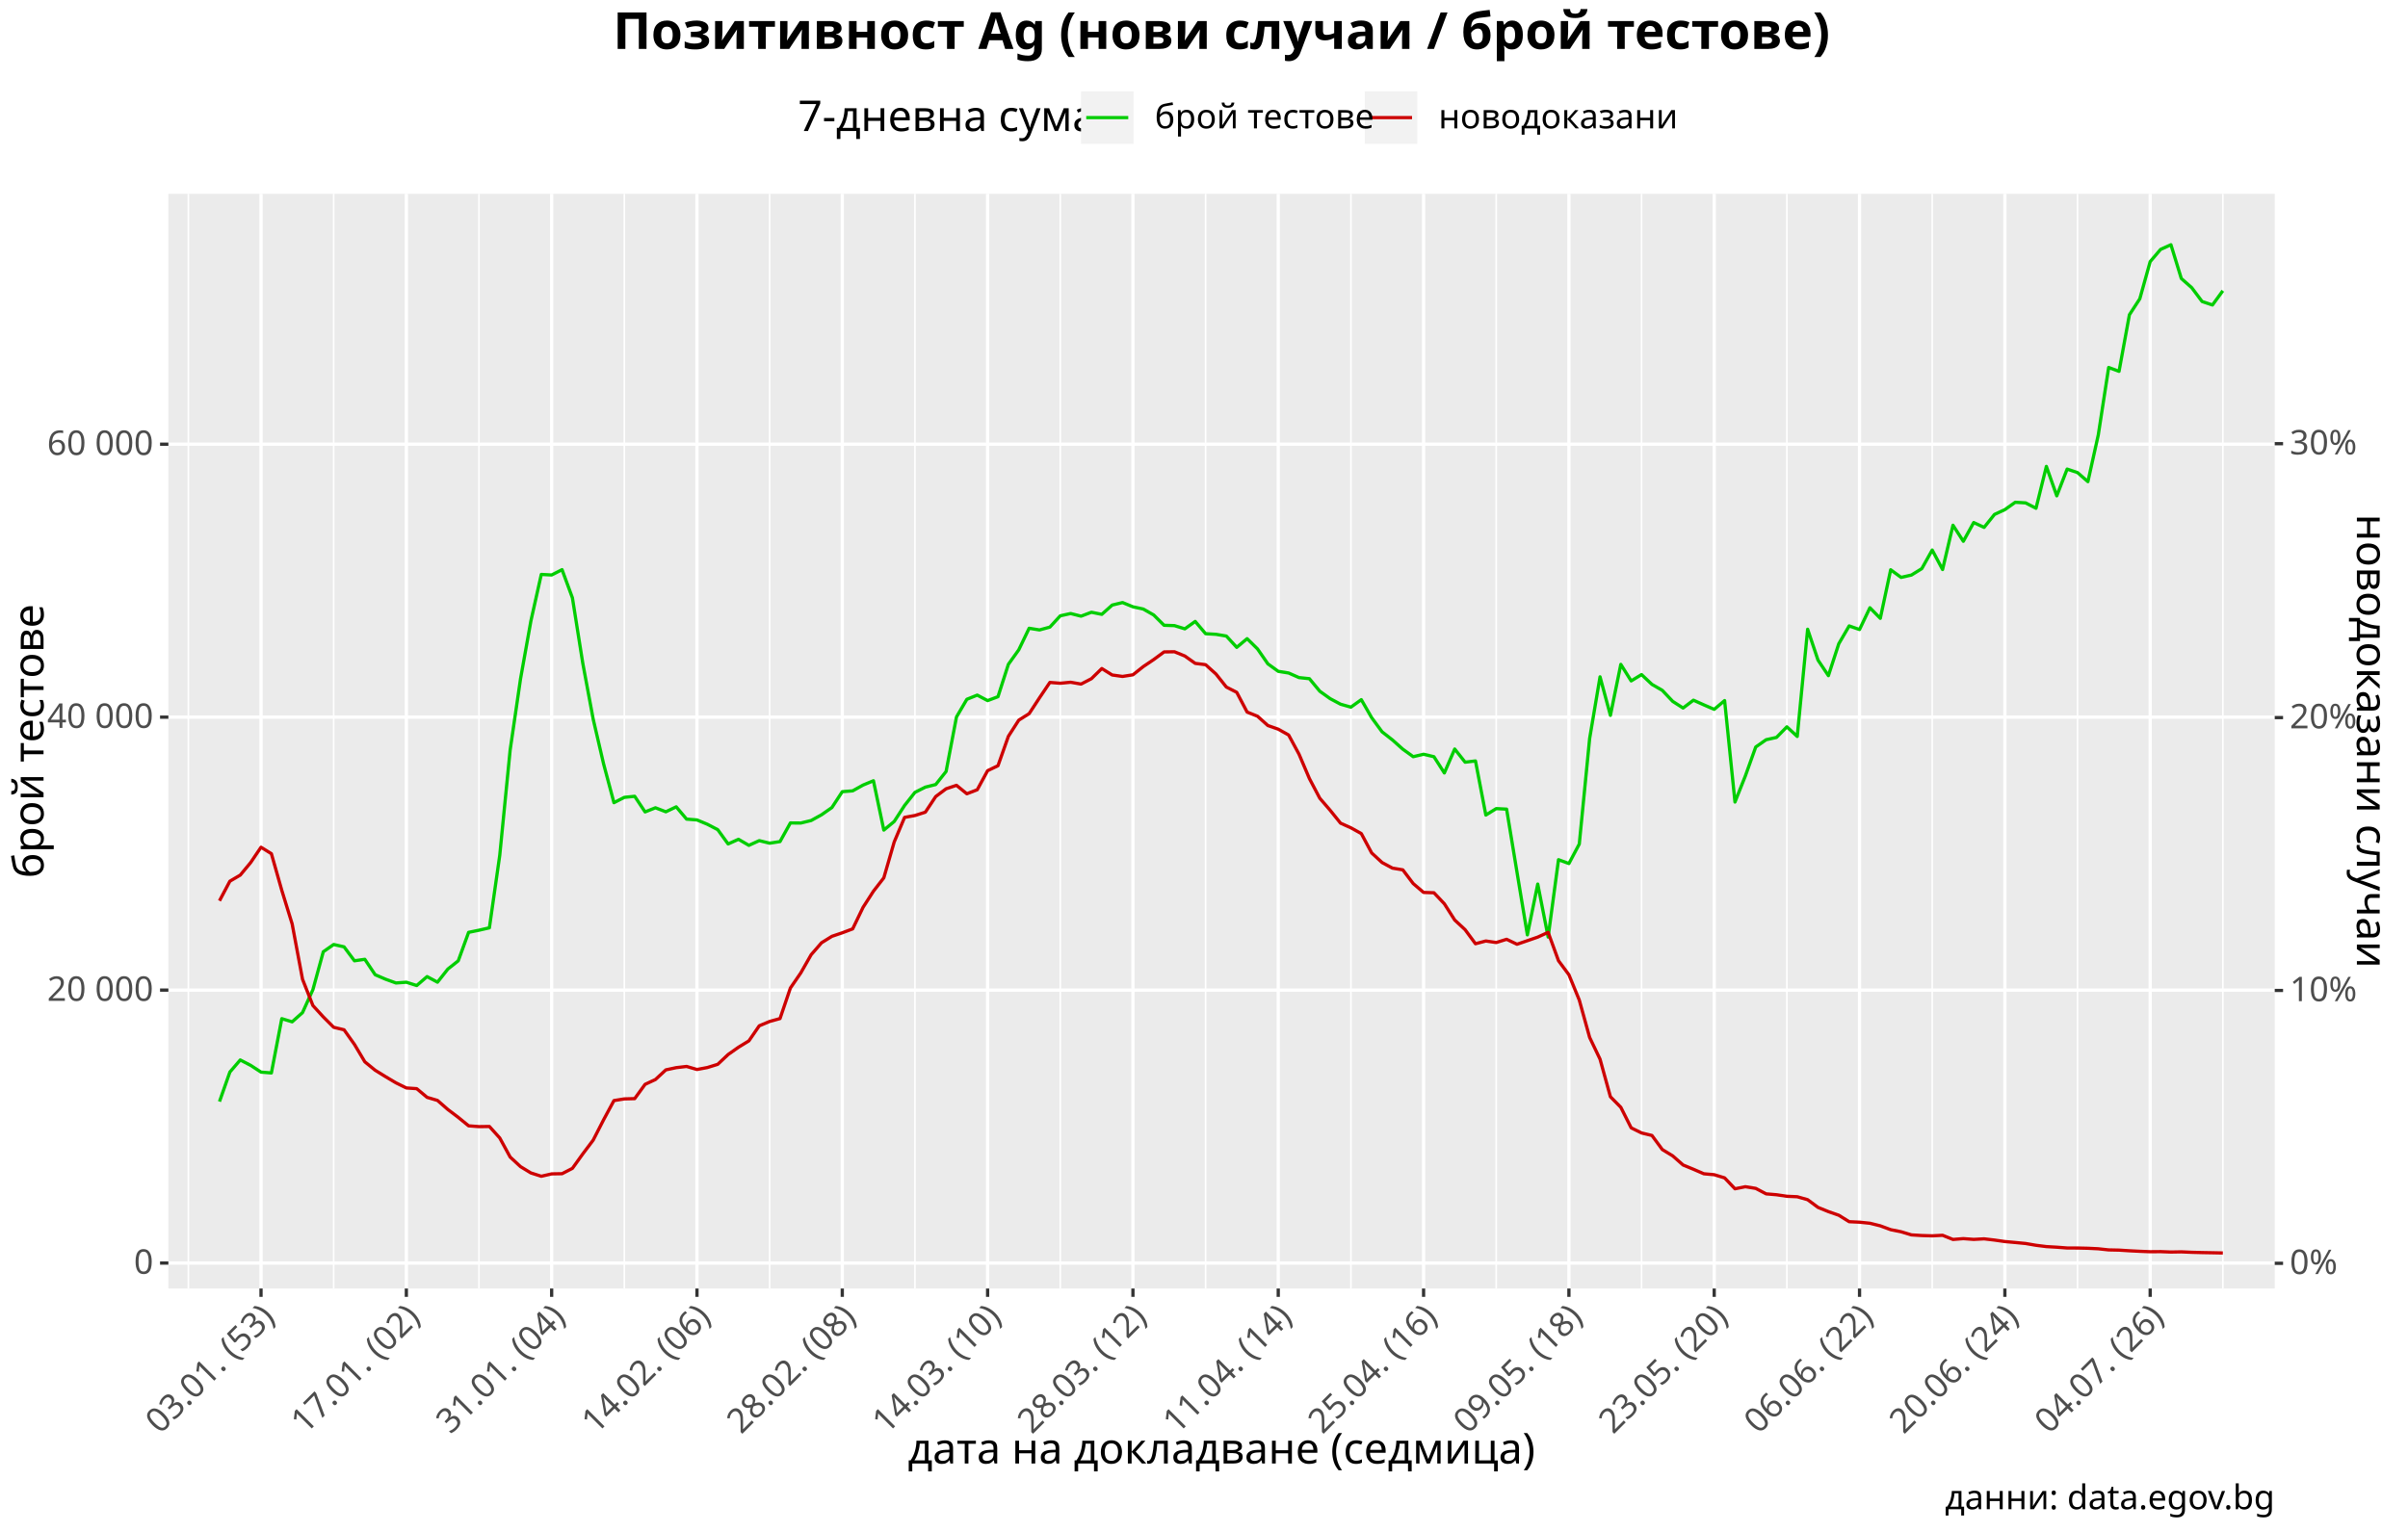
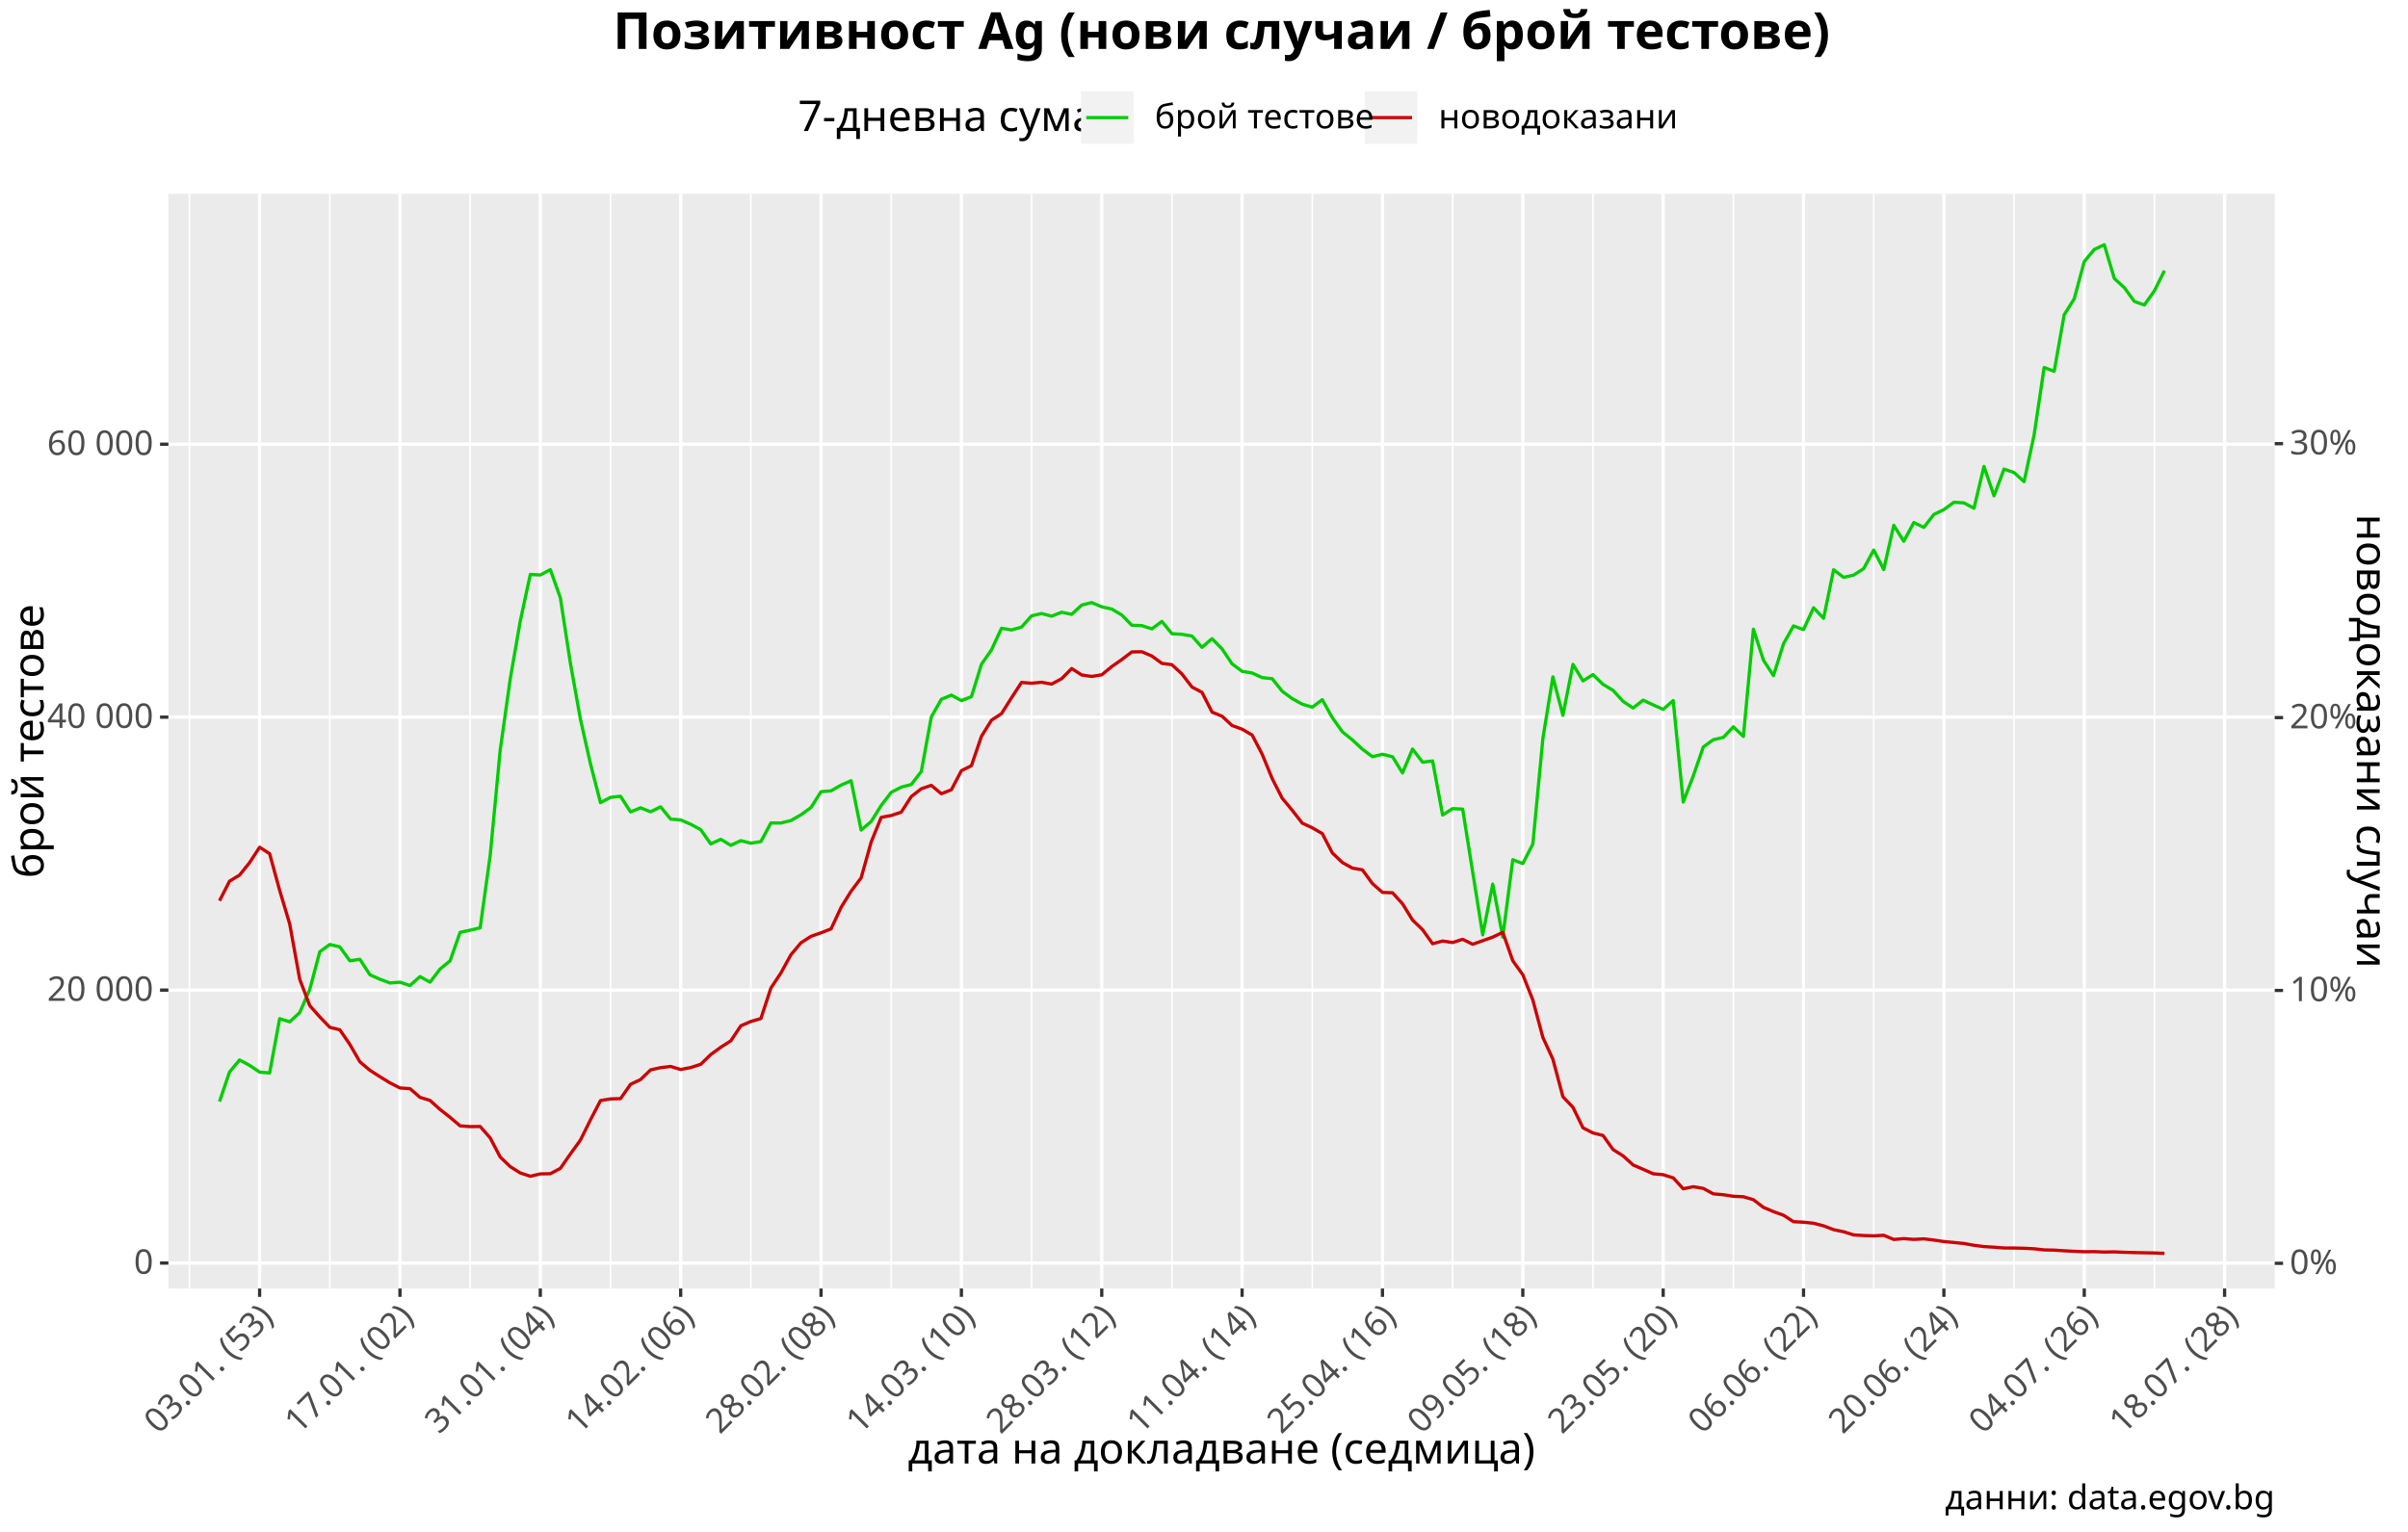
<svg xmlns="http://www.w3.org/2000/svg" class="svglite" viewBox="0 0 792.00 504.00">
  <defs>
    <style type="text/css">
    .svglite line, .svglite polyline, .svglite polygon, .svglite path, .svglite rect, .svglite circle {
      fill: none;
      stroke: #000000;
      stroke-linecap: round;
      stroke-linejoin: round;
      stroke-miterlimit: 10.00;
    }
  </style>
  </defs>
  <rect width="100%" height="100%" style="stroke: none; fill: #FFFFFF;" />
  <defs>
    <clipPath id="cpMC4wMHw3OTIuMDB8MC4wMHw1MDQuMDA=">
      <rect x="0.00" y="0.00" width="792.00" height="504.00" />
    </clipPath>
  </defs>
  <g clip-path="url(#cpMC4wMHw3OTIuMDB8MC4wMHw1MDQuMDA=)">
    <rect x="-0" y="-0" width="792.00" height="504.00" style="stroke-width: 1.07; stroke: #FFFFFF; fill: #FFFFFF;" />
  </g>
  <defs>
    <clipPath id="cpNTUuMzh8NzQ4LjE3fDYzLjc3fDQyMy45Mg==">
      <rect x="55.38" y="63.77" width="692.79" height="360.15" />
    </clipPath>
  </defs>
  <g clip-path="url(#cpNTUuMzh8NzQ4LjE3fDYzLjc3fDQyMy45Mg==)">
    <rect x="55.38" y="63.77" width="692.79" height="360.15" style="stroke-width: 1.07; stroke: none; fill: #EBEBEB;" />
-     <polyline points="61.95,423.92 61.95,63.77 " style="stroke-width: 0.53; stroke: #FFFFFF; stroke-linecap: butt;" />
-     <polyline points="109.75,423.92 109.75,63.77 " style="stroke-width: 0.53; stroke: #FFFFFF; stroke-linecap: butt;" />
-     <polyline points="157.54,423.92 157.54,63.77 " style="stroke-width: 0.53; stroke: #FFFFFF; stroke-linecap: butt;" />
-     <polyline points="205.34,423.92 205.34,63.77 " style="stroke-width: 0.53; stroke: #FFFFFF; stroke-linecap: butt;" />
-     <polyline points="253.14,423.92 253.14,63.77 " style="stroke-width: 0.53; stroke: #FFFFFF; stroke-linecap: butt;" />
-     <polyline points="300.93,423.92 300.93,63.77 " style="stroke-width: 0.53; stroke: #FFFFFF; stroke-linecap: butt;" />
-     <polyline points="348.73,423.92 348.73,63.77 " style="stroke-width: 0.53; stroke: #FFFFFF; stroke-linecap: butt;" />
-     <polyline points="396.53,423.92 396.53,63.77 " style="stroke-width: 0.53; stroke: #FFFFFF; stroke-linecap: butt;" />
-     <polyline points="444.32,423.92 444.32,63.77 " style="stroke-width: 0.53; stroke: #FFFFFF; stroke-linecap: butt;" />
-     <polyline points="492.12,423.92 492.12,63.77 " style="stroke-width: 0.53; stroke: #FFFFFF; stroke-linecap: butt;" />
-     <polyline points="539.91,423.92 539.91,63.77 " style="stroke-width: 0.53; stroke: #FFFFFF; stroke-linecap: butt;" />
-     <polyline points="587.71,423.92 587.71,63.77 " style="stroke-width: 0.53; stroke: #FFFFFF; stroke-linecap: butt;" />
-     <polyline points="635.51,423.92 635.51,63.77 " style="stroke-width: 0.53; stroke: #FFFFFF; stroke-linecap: butt;" />
-     <polyline points="683.30,423.92 683.30,63.77 " style="stroke-width: 0.53; stroke: #FFFFFF; stroke-linecap: butt;" />
-     <polyline points="731.10,423.92 731.10,63.77 " style="stroke-width: 0.53; stroke: #FFFFFF; stroke-linecap: butt;" />
+     <polyline points="62.30,423.92 62.30,63.77 " style="stroke-width: 0.53; stroke: #FFFFFF; stroke-linecap: butt;" />
+     <polyline points="108.47,423.92 108.47,63.77 " style="stroke-width: 0.53; stroke: #FFFFFF; stroke-linecap: butt;" />
+     <polyline points="154.63,423.92 154.63,63.77 " style="stroke-width: 0.53; stroke: #FFFFFF; stroke-linecap: butt;" />
+     <polyline points="200.80,423.92 200.80,63.77 " style="stroke-width: 0.53; stroke: #FFFFFF; stroke-linecap: butt;" />
+     <polyline points="246.96,423.92 246.96,63.77 " style="stroke-width: 0.53; stroke: #FFFFFF; stroke-linecap: butt;" />
+     <polyline points="293.12,423.92 293.12,63.77 " style="stroke-width: 0.53; stroke: #FFFFFF; stroke-linecap: butt;" />
+     <polyline points="339.29,423.92 339.29,63.77 " style="stroke-width: 0.53; stroke: #FFFFFF; stroke-linecap: butt;" />
+     <polyline points="385.45,423.92 385.45,63.77 " style="stroke-width: 0.53; stroke: #FFFFFF; stroke-linecap: butt;" />
+     <polyline points="431.62,423.92 431.62,63.77 " style="stroke-width: 0.53; stroke: #FFFFFF; stroke-linecap: butt;" />
+     <polyline points="477.78,423.92 477.78,63.77 " style="stroke-width: 0.53; stroke: #FFFFFF; stroke-linecap: butt;" />
+     <polyline points="523.94,423.92 523.94,63.77 " style="stroke-width: 0.53; stroke: #FFFFFF; stroke-linecap: butt;" />
+     <polyline points="570.11,423.92 570.11,63.77 " style="stroke-width: 0.53; stroke: #FFFFFF; stroke-linecap: butt;" />
+     <polyline points="616.27,423.92 616.27,63.77 " style="stroke-width: 0.53; stroke: #FFFFFF; stroke-linecap: butt;" />
+     <polyline points="662.44,423.92 662.44,63.77 " style="stroke-width: 0.53; stroke: #FFFFFF; stroke-linecap: butt;" />
+     <polyline points="708.60,423.92 708.60,63.77 " style="stroke-width: 0.53; stroke: #FFFFFF; stroke-linecap: butt;" />
    <polyline points="55.38,415.54 748.17,415.54 " style="stroke-width: 1.07; stroke: #FFFFFF; stroke-linecap: butt;" />
    <polyline points="55.38,325.74 748.17,325.74 " style="stroke-width: 1.07; stroke: #FFFFFF; stroke-linecap: butt;" />
    <polyline points="55.38,235.94 748.17,235.94 " style="stroke-width: 1.07; stroke: #FFFFFF; stroke-linecap: butt;" />
    <polyline points="55.38,146.14 748.17,146.14 " style="stroke-width: 1.07; stroke: #FFFFFF; stroke-linecap: butt;" />
-     <polyline points="85.85,423.92 85.85,63.77 " style="stroke-width: 1.07; stroke: #FFFFFF; stroke-linecap: butt;" />
-     <polyline points="133.65,423.92 133.65,63.77 " style="stroke-width: 1.07; stroke: #FFFFFF; stroke-linecap: butt;" />
-     <polyline points="181.44,423.92 181.44,63.77 " style="stroke-width: 1.07; stroke: #FFFFFF; stroke-linecap: butt;" />
-     <polyline points="229.24,423.92 229.24,63.77 " style="stroke-width: 1.07; stroke: #FFFFFF; stroke-linecap: butt;" />
-     <polyline points="277.03,423.92 277.03,63.77 " style="stroke-width: 1.07; stroke: #FFFFFF; stroke-linecap: butt;" />
-     <polyline points="324.83,423.92 324.83,63.77 " style="stroke-width: 1.07; stroke: #FFFFFF; stroke-linecap: butt;" />
-     <polyline points="372.63,423.92 372.63,63.77 " style="stroke-width: 1.07; stroke: #FFFFFF; stroke-linecap: butt;" />
-     <polyline points="420.42,423.92 420.42,63.77 " style="stroke-width: 1.07; stroke: #FFFFFF; stroke-linecap: butt;" />
-     <polyline points="468.22,423.92 468.22,63.77 " style="stroke-width: 1.07; stroke: #FFFFFF; stroke-linecap: butt;" />
-     <polyline points="516.02,423.92 516.02,63.77 " style="stroke-width: 1.07; stroke: #FFFFFF; stroke-linecap: butt;" />
-     <polyline points="563.81,423.92 563.81,63.77 " style="stroke-width: 1.07; stroke: #FFFFFF; stroke-linecap: butt;" />
-     <polyline points="611.61,423.92 611.61,63.77 " style="stroke-width: 1.07; stroke: #FFFFFF; stroke-linecap: butt;" />
-     <polyline points="659.41,423.92 659.41,63.77 " style="stroke-width: 1.07; stroke: #FFFFFF; stroke-linecap: butt;" />
-     <polyline points="707.20,423.92 707.20,63.77 " style="stroke-width: 1.07; stroke: #FFFFFF; stroke-linecap: butt;" />
-     <polyline points="72.19,362.42 75.61,352.70 79.02,348.73 82.43,350.50 85.85,352.73 89.26,353.00 92.68,335.14 96.09,336.18 99.50,333.14 102.92,325.58 106.33,313.13 109.75,310.74 113.16,311.51 116.58,316.10 119.99,315.61 123.40,320.69 126.82,322.16 130.23,323.40 133.65,323.15 137.06,324.24 140.47,321.30 143.89,323.14 147.30,318.82 150.72,316.11 154.13,306.74 157.54,306.04 160.96,305.25 164.37,281.39 167.79,246.76 171.20,223.36 174.61,204.31 178.03,188.99 181.44,189.17 184.86,187.42 188.27,196.70 191.68,218.21 195.10,236.59 198.51,251.27 201.93,264.08 205.34,262.33 208.75,261.98 212.17,267.12 215.58,265.76 219.00,267.08 222.41,265.45 225.82,269.49 229.24,269.76 232.65,271.18 236.07,272.96 239.48,277.66 242.89,276.13 246.31,278.12 249.72,276.57 253.14,277.41 256.55,276.88 259.96,270.75 263.38,270.78 266.79,269.95 270.21,268.06 273.62,265.68 277.03,260.46 280.45,260.19 283.86,258.29 287.28,256.87 290.69,273.10 294.10,270.28 297.52,265.00 300.93,260.69 304.35,258.97 307.76,258.11 311.17,253.82 314.59,235.89 318.00,230.07 321.42,228.69 324.83,230.50 328.24,229.21 331.66,218.56 335.07,213.80 338.49,206.70 341.90,207.25 345.31,206.32 348.73,202.60 352.14,201.85 355.56,202.72 358.97,201.43 362.39,202.12 365.80,199.07 369.21,198.24 372.63,199.64 376.04,200.38 379.46,202.33 382.87,205.72 386.28,205.83 389.70,206.89 393.11,204.45 396.53,208.49 399.94,208.69 403.35,209.26 406.77,212.98 410.18,210.12 413.60,213.49 417.01,218.41 420.42,220.87 423.84,221.42 427.25,222.93 430.67,223.29 434.08,227.41 437.49,229.85 440.91,231.68 444.32,232.65 447.74,230.19 451.15,236.12 454.56,240.76 457.98,243.44 461.39,246.48 464.81,248.95 468.22,248.15 471.63,248.96 475.05,254.30 478.46,246.43 481.88,250.76 485.29,250.35 488.70,268.15 492.12,266.03 495.53,266.21 498.95,286.98 502.36,307.57 505.77,290.86 509.19,308.30 512.60,282.84 516.02,284.11 519.43,277.69 522.84,242.95 526.26,222.68 529.67,235.35 533.09,218.58 536.50,224.02 539.91,221.94 543.33,225.16 546.74,227.13 550.16,230.75 553.57,232.94 556.98,230.36 560.40,231.90 563.81,233.38 567.23,230.49 570.64,263.87 574.05,255.29 577.47,245.76 580.88,243.37 584.30,242.61 587.71,239.13 591.12,242.29 594.54,207.02 597.95,217.18 601.37,222.29 604.78,211.80 608.20,205.93 611.61,207.12 615.02,199.95 618.44,203.43 621.85,187.45 625.27,189.96 628.68,189.19 632.09,187.08 635.51,180.96 638.92,187.38 642.34,172.81 645.75,178.08 649.16,171.92 652.58,173.51 655.99,169.25 659.41,167.67 662.82,165.25 666.23,165.45 669.65,167.22 673.06,153.45 676.48,163.13 679.89,154.33 683.30,155.48 686.72,158.46 690.13,143.11 693.55,120.90 696.96,122.17 700.37,103.56 703.79,98.30 707.20,86.07 710.62,82.06 714.03,80.52 717.44,91.63 720.86,94.64 724.27,99.19 727.69,100.34 731.10,95.66 " style="stroke-width: 1.07; stroke: #00CD00; stroke-linecap: butt;" />
-     <polyline points="72.19,296.36 75.61,289.91 79.02,287.91 82.43,283.80 85.85,278.74 89.26,280.86 92.68,292.92 96.09,303.97 99.50,322.18 102.92,330.83 106.33,334.56 109.75,337.98 113.16,338.80 116.58,343.61 119.99,349.33 123.40,352.12 126.82,354.23 130.23,356.25 133.65,357.94 137.06,358.17 140.47,361.03 143.89,362.04 147.30,365.02 150.72,367.61 154.13,370.40 157.54,370.66 160.96,370.61 164.37,374.39 167.79,380.66 171.20,383.82 174.61,385.90 178.03,386.99 181.44,386.21 184.86,386.15 188.27,384.39 191.68,379.64 195.10,375.10 198.51,368.44 201.93,362.09 205.34,361.54 208.75,361.45 212.17,356.75 215.58,355.16 219.00,351.99 222.41,351.26 225.82,350.86 229.24,351.87 232.65,351.22 236.07,350.16 239.48,346.94 242.89,344.54 246.31,342.45 249.72,337.49 253.14,336.06 256.55,335.11 259.96,325.07 263.38,320.09 266.79,314.10 270.21,310.17 273.62,308.05 277.03,306.89 280.45,305.60 283.86,298.52 287.28,293.21 290.69,288.81 294.10,277.03 297.52,268.92 300.93,268.30 304.35,267.21 307.76,262.07 311.17,259.51 314.59,258.37 318.00,261.15 321.42,259.83 324.83,253.55 328.24,251.92 331.66,242.25 335.07,236.94 338.49,234.79 341.90,229.57 345.31,224.52 348.73,224.79 352.14,224.46 355.56,225.06 358.97,223.29 362.39,219.95 365.80,222.07 369.21,222.55 372.63,222.01 376.04,219.30 379.46,217.00 382.87,214.48 386.28,214.43 389.70,215.83 393.11,218.25 396.53,218.68 399.94,221.75 403.35,226.04 406.77,227.78 410.18,234.27 413.60,235.64 417.01,238.70 420.42,239.90 423.84,241.82 427.25,248.13 430.67,256.15 434.08,262.62 437.49,266.58 440.91,270.82 444.32,272.35 447.74,274.25 451.15,280.62 454.56,283.77 457.98,285.61 461.39,286.18 464.81,290.70 468.22,293.61 471.63,293.72 475.05,297.34 478.46,302.69 481.88,305.87 485.29,310.49 488.70,309.59 492.12,310.09 495.53,309.03 498.95,310.66 502.36,309.49 505.77,308.31 509.19,306.74 512.60,316.09 516.02,320.69 519.43,329.02 522.84,341.32 526.26,348.47 529.67,360.83 533.09,364.30 536.50,371.06 539.91,372.74 543.33,373.57 546.74,378.20 550.16,380.28 553.57,383.28 556.98,384.69 560.40,386.17 563.81,386.48 567.23,387.52 570.64,391.11 574.05,390.43 577.47,390.98 580.88,392.78 584.30,393.07 587.71,393.58 591.12,393.73 594.54,394.70 597.95,397.23 601.37,398.62 604.78,399.81 608.20,401.94 611.61,402.10 615.02,402.45 618.44,403.30 621.85,404.56 625.27,405.25 628.68,406.28 632.09,406.49 635.51,406.59 638.92,406.41 642.34,407.78 645.75,407.51 649.16,407.76 652.58,407.58 655.99,407.98 659.41,408.47 662.82,408.78 666.23,409.11 669.65,409.70 673.06,410.13 676.48,410.33 679.89,410.59 683.30,410.60 686.72,410.68 690.13,410.85 693.55,411.22 696.96,411.29 700.37,411.51 703.79,411.68 707.20,411.82 710.62,411.79 714.03,411.92 717.44,411.86 720.86,412.01 724.27,412.10 727.69,412.16 731.10,412.23 " style="stroke-width: 1.07; stroke: #CD0000; stroke-linecap: butt;" />
+     <polyline points="85.39,423.92 85.39,63.77 " style="stroke-width: 1.07; stroke: #FFFFFF; stroke-linecap: butt;" />
+     <polyline points="131.55,423.92 131.55,63.77 " style="stroke-width: 1.07; stroke: #FFFFFF; stroke-linecap: butt;" />
+     <polyline points="177.71,423.92 177.71,63.77 " style="stroke-width: 1.07; stroke: #FFFFFF; stroke-linecap: butt;" />
+     <polyline points="223.88,423.92 223.88,63.77 " style="stroke-width: 1.07; stroke: #FFFFFF; stroke-linecap: butt;" />
+     <polyline points="270.04,423.92 270.04,63.77 " style="stroke-width: 1.07; stroke: #FFFFFF; stroke-linecap: butt;" />
+     <polyline points="316.21,423.92 316.21,63.77 " style="stroke-width: 1.07; stroke: #FFFFFF; stroke-linecap: butt;" />
+     <polyline points="362.37,423.92 362.37,63.77 " style="stroke-width: 1.07; stroke: #FFFFFF; stroke-linecap: butt;" />
+     <polyline points="408.53,423.92 408.53,63.77 " style="stroke-width: 1.07; stroke: #FFFFFF; stroke-linecap: butt;" />
+     <polyline points="454.70,423.92 454.70,63.77 " style="stroke-width: 1.07; stroke: #FFFFFF; stroke-linecap: butt;" />
+     <polyline points="500.86,423.92 500.86,63.77 " style="stroke-width: 1.07; stroke: #FFFFFF; stroke-linecap: butt;" />
+     <polyline points="547.03,423.92 547.03,63.77 " style="stroke-width: 1.07; stroke: #FFFFFF; stroke-linecap: butt;" />
+     <polyline points="593.19,423.92 593.19,63.77 " style="stroke-width: 1.07; stroke: #FFFFFF; stroke-linecap: butt;" />
+     <polyline points="639.35,423.92 639.35,63.77 " style="stroke-width: 1.07; stroke: #FFFFFF; stroke-linecap: butt;" />
+     <polyline points="685.52,423.92 685.52,63.77 " style="stroke-width: 1.07; stroke: #FFFFFF; stroke-linecap: butt;" />
+     <polyline points="731.68,423.92 731.68,63.77 " style="stroke-width: 1.07; stroke: #FFFFFF; stroke-linecap: butt;" />
+     <polyline points="72.20,362.42 75.49,352.70 78.79,348.73 82.09,350.50 85.39,352.73 88.68,353.00 91.98,335.14 95.28,336.18 98.58,333.14 101.87,325.58 105.17,313.13 108.47,310.74 111.76,311.51 115.06,316.10 118.36,315.61 121.66,320.69 124.95,322.16 128.25,323.40 131.55,323.15 134.85,324.24 138.14,321.30 141.44,323.14 144.74,318.82 148.04,316.11 151.33,306.74 154.63,306.04 157.93,305.25 161.23,281.39 164.52,246.76 167.82,223.36 171.12,204.31 174.42,188.99 177.71,189.17 181.01,187.42 184.31,196.70 187.61,218.21 190.90,236.59 194.20,251.27 197.50,264.08 200.80,262.33 204.09,261.98 207.39,267.12 210.69,265.76 213.99,267.08 217.28,265.45 220.58,269.49 223.88,269.76 227.18,271.18 230.47,272.96 233.77,277.66 237.07,276.13 240.36,278.12 243.66,276.57 246.96,277.41 250.26,276.88 253.55,270.75 256.85,270.78 260.15,269.95 263.45,268.06 266.74,265.68 270.04,260.46 273.34,260.19 276.64,258.29 279.93,256.87 283.23,273.10 286.53,270.28 289.83,265.00 293.12,260.69 296.42,258.97 299.72,258.11 303.02,253.82 306.31,235.89 309.61,230.07 312.91,228.69 316.21,230.50 319.50,229.21 322.80,218.56 326.10,213.80 329.40,206.70 332.69,207.25 335.99,206.32 339.29,202.60 342.59,201.85 345.88,202.72 349.18,201.43 352.48,202.12 355.78,199.07 359.07,198.24 362.37,199.64 365.67,200.38 368.96,202.33 372.26,205.72 375.56,205.83 378.86,206.89 382.15,204.45 385.45,208.49 388.75,208.69 392.05,209.26 395.34,212.98 398.64,210.12 401.94,213.49 405.24,218.41 408.53,220.87 411.83,221.42 415.13,222.93 418.43,223.29 421.72,227.41 425.02,229.85 428.32,231.68 431.62,232.65 434.91,230.19 438.21,236.12 441.51,240.76 444.81,243.44 448.10,246.48 451.40,248.95 454.70,248.15 458.00,248.96 461.29,254.30 464.59,246.43 467.89,250.76 471.19,250.35 474.48,268.15 477.78,266.03 481.08,266.21 484.38,286.98 487.67,307.57 490.97,290.86 494.27,308.30 497.56,282.84 500.86,284.11 504.16,277.69 507.46,242.95 510.75,222.68 514.05,235.35 517.35,218.58 520.65,224.02 523.94,221.94 527.24,225.16 530.54,227.13 533.84,230.75 537.13,232.94 540.43,230.36 543.73,231.90 547.03,233.38 550.32,230.49 553.62,263.87 556.92,255.29 560.22,245.76 563.51,243.37 566.81,242.61 570.11,239.13 573.41,242.29 576.70,207.02 580.00,217.18 583.30,222.29 586.60,211.80 589.89,205.93 593.19,207.12 596.49,199.95 599.79,203.43 603.08,187.45 606.38,189.96 609.68,189.19 612.98,187.08 616.27,180.96 619.57,187.38 622.87,172.81 626.16,178.08 629.46,171.92 632.76,173.51 636.06,169.25 639.35,167.67 642.65,165.25 645.95,165.45 649.25,167.22 652.54,153.45 655.84,163.13 659.14,154.33 662.44,155.48 665.73,158.46 669.03,143.11 672.33,120.90 675.63,122.17 678.92,103.56 682.22,98.30 685.52,86.07 688.82,82.06 692.11,80.52 695.41,91.63 698.71,94.64 702.01,99.19 705.30,100.34 708.60,95.66 711.90,89.04 " style="stroke-width: 1.07; stroke: #00CD00; stroke-linecap: butt;" />
+     <polyline points="72.20,296.36 75.49,289.91 78.79,287.91 82.09,283.80 85.39,278.74 88.68,280.86 91.98,292.92 95.28,303.97 98.58,322.18 101.87,330.83 105.17,334.56 108.47,337.98 111.76,338.80 115.06,343.61 118.36,349.33 121.66,352.12 124.95,354.23 128.25,356.25 131.55,357.94 134.85,358.17 138.14,361.03 141.44,362.04 144.74,365.02 148.04,367.61 151.33,370.40 154.63,370.66 157.93,370.61 161.23,374.39 164.52,380.66 167.82,383.82 171.12,385.90 174.42,386.99 177.71,386.21 181.01,386.15 184.31,384.39 187.61,379.64 190.90,375.10 194.20,368.44 197.50,362.09 200.80,361.54 204.09,361.45 207.39,356.75 210.69,355.16 213.99,351.99 217.28,351.26 220.58,350.86 223.88,351.87 227.18,351.22 230.47,350.16 233.77,346.94 237.07,344.54 240.36,342.45 243.66,337.49 246.96,336.06 250.26,335.11 253.55,325.07 256.85,320.09 260.15,314.10 263.45,310.17 266.74,308.05 270.04,306.89 273.34,305.60 276.64,298.52 279.93,293.21 283.23,288.81 286.53,277.03 289.83,268.92 293.12,268.30 296.42,267.21 299.72,262.07 303.02,259.51 306.31,258.37 309.61,261.15 312.91,259.83 316.21,253.55 319.50,251.92 322.80,242.25 326.10,236.94 329.40,234.79 332.69,229.57 335.99,224.52 339.29,224.79 342.59,224.46 345.88,225.06 349.18,223.29 352.48,219.95 355.78,222.07 359.07,222.55 362.37,222.01 365.67,219.30 368.96,217.00 372.26,214.48 375.56,214.43 378.86,215.83 382.15,218.25 385.45,218.68 388.75,221.75 392.05,226.04 395.34,227.78 398.64,234.27 401.94,235.64 405.24,238.70 408.53,239.90 411.83,241.82 415.13,248.13 418.43,256.15 421.72,262.62 425.02,266.58 428.32,270.82 431.62,272.35 434.91,274.25 438.21,280.62 441.51,283.77 444.81,285.61 448.10,286.18 451.40,290.70 454.70,293.61 458.00,293.72 461.29,297.34 464.59,302.69 467.89,305.87 471.19,310.49 474.48,309.59 477.78,310.09 481.08,309.03 484.38,310.66 487.67,309.49 490.97,308.31 494.27,306.74 497.56,316.09 500.86,320.69 504.16,329.02 507.46,341.32 510.75,348.47 514.05,360.83 517.35,364.30 520.65,371.06 523.94,372.74 527.24,373.57 530.54,378.20 533.84,380.28 537.13,383.28 540.43,384.69 543.73,386.17 547.03,386.48 550.32,387.52 553.62,391.11 556.92,390.43 560.22,390.98 563.51,392.78 566.81,393.07 570.11,393.58 573.41,393.73 576.70,394.70 580.00,397.23 583.30,398.62 586.60,399.81 589.89,401.94 593.19,402.10 596.49,402.45 599.79,403.30 603.08,404.56 606.38,405.25 609.68,406.28 612.98,406.49 616.27,406.59 619.57,406.41 622.87,407.78 626.16,407.51 629.46,407.76 632.76,407.58 636.06,407.98 639.35,408.47 642.65,408.78 645.95,409.11 649.25,409.70 652.54,410.13 655.84,410.33 659.14,410.59 662.44,410.60 665.73,410.68 669.03,410.85 672.33,411.22 675.63,411.29 678.92,411.51 682.22,411.68 685.52,411.82 688.82,411.79 692.11,411.92 695.41,411.86 698.71,412.01 702.01,412.10 705.30,412.16 708.60,412.23 711.90,412.36 " style="stroke-width: 1.07; stroke: #CD0000; stroke-linecap: butt;" />
  </g>
  <g clip-path="url(#cpMC4wMHw3OTIuMDB8MC4wMHw1MDQuMDA=)">
    <text x="50.45" y="419.08" text-anchor="end" style="font-size: 11.20px; fill: #4D4D4D; font-family: Calibri;" textLength="5.67px" lengthAdjust="spacingAndGlyphs">0</text>
    <text x="50.45" y="329.28" text-anchor="end" style="font-size: 11.20px; fill: #4D4D4D; font-family: Calibri;" textLength="30.90px" lengthAdjust="spacingAndGlyphs">20 000</text>
    <text x="50.45" y="239.48" text-anchor="end" style="font-size: 11.20px; fill: #4D4D4D; font-family: Calibri;" textLength="30.90px" lengthAdjust="spacingAndGlyphs">40 000</text>
    <text x="50.45" y="149.68" text-anchor="end" style="font-size: 11.20px; fill: #4D4D4D; font-family: Calibri;" textLength="30.90px" lengthAdjust="spacingAndGlyphs">60 000</text>
    <polyline points="52.64,415.54 55.38,415.54 " style="stroke-width: 1.07; stroke: #333333; stroke-linecap: butt;" />
    <polyline points="52.64,325.74 55.38,325.74 " style="stroke-width: 1.07; stroke: #333333; stroke-linecap: butt;" />
    <polyline points="52.64,235.94 55.38,235.94 " style="stroke-width: 1.07; stroke: #333333; stroke-linecap: butt;" />
    <polyline points="52.64,146.14 55.38,146.14 " style="stroke-width: 1.07; stroke: #333333; stroke-linecap: butt;" />
    <polyline points="748.17,415.63 750.91,415.63 " style="stroke-width: 1.07; stroke: #333333; stroke-linecap: butt;" />
    <polyline points="748.17,325.86 750.91,325.86 " style="stroke-width: 1.07; stroke: #333333; stroke-linecap: butt;" />
    <polyline points="748.17,236.09 750.91,236.09 " style="stroke-width: 1.07; stroke: #333333; stroke-linecap: butt;" />
    <polyline points="748.17,145.97 750.91,145.97 " style="stroke-width: 1.07; stroke: #333333; stroke-linecap: butt;" />
    <text x="753.10" y="419.16" style="font-size: 11.20px; fill: #4D4D4D; font-family: Calibri;" textLength="13.67px" lengthAdjust="spacingAndGlyphs">0%</text>
    <text x="753.10" y="329.39" style="font-size: 11.20px; fill: #4D4D4D; font-family: Calibri;" textLength="19.35px" lengthAdjust="spacingAndGlyphs">10%</text>
    <text x="753.10" y="239.63" style="font-size: 11.20px; fill: #4D4D4D; font-family: Calibri;" textLength="19.35px" lengthAdjust="spacingAndGlyphs">20%</text>
    <text x="753.10" y="149.50" style="font-size: 11.20px; fill: #4D4D4D; font-family: Calibri;" textLength="19.35px" lengthAdjust="spacingAndGlyphs">30%</text>
-     <polyline points="85.85,426.66 85.85,423.92 " style="stroke-width: 1.07; stroke: #333333; stroke-linecap: butt;" />
-     <polyline points="133.65,426.66 133.65,423.92 " style="stroke-width: 1.07; stroke: #333333; stroke-linecap: butt;" />
-     <polyline points="181.44,426.66 181.44,423.92 " style="stroke-width: 1.07; stroke: #333333; stroke-linecap: butt;" />
-     <polyline points="229.24,426.66 229.24,423.92 " style="stroke-width: 1.07; stroke: #333333; stroke-linecap: butt;" />
-     <polyline points="277.03,426.66 277.03,423.92 " style="stroke-width: 1.07; stroke: #333333; stroke-linecap: butt;" />
-     <polyline points="324.83,426.66 324.83,423.92 " style="stroke-width: 1.07; stroke: #333333; stroke-linecap: butt;" />
-     <polyline points="372.63,426.66 372.63,423.92 " style="stroke-width: 1.07; stroke: #333333; stroke-linecap: butt;" />
-     <polyline points="420.42,426.66 420.42,423.92 " style="stroke-width: 1.07; stroke: #333333; stroke-linecap: butt;" />
-     <polyline points="468.22,426.66 468.22,423.92 " style="stroke-width: 1.07; stroke: #333333; stroke-linecap: butt;" />
-     <polyline points="516.02,426.66 516.02,423.92 " style="stroke-width: 1.07; stroke: #333333; stroke-linecap: butt;" />
-     <polyline points="563.81,426.66 563.81,423.92 " style="stroke-width: 1.07; stroke: #333333; stroke-linecap: butt;" />
-     <polyline points="611.61,426.66 611.61,423.92 " style="stroke-width: 1.07; stroke: #333333; stroke-linecap: butt;" />
-     <polyline points="659.41,426.66 659.41,423.92 " style="stroke-width: 1.07; stroke: #333333; stroke-linecap: butt;" />
-     <polyline points="707.20,426.66 707.20,423.92 " style="stroke-width: 1.07; stroke: #333333; stroke-linecap: butt;" />
-     <text transform="translate(90.85,433.85) rotate(-45)" text-anchor="end" style="font-size: 11.20px; fill: #4D4D4D; font-family: Calibri;" textLength="49.00px" lengthAdjust="spacingAndGlyphs">03.01. (53)</text>
-     <text transform="translate(138.64,433.85) rotate(-45)" text-anchor="end" style="font-size: 11.20px; fill: #4D4D4D; font-family: Calibri;" textLength="49.00px" lengthAdjust="spacingAndGlyphs">17.01. (02)</text>
-     <text transform="translate(186.44,433.85) rotate(-45)" text-anchor="end" style="font-size: 11.20px; fill: #4D4D4D; font-family: Calibri;" textLength="49.00px" lengthAdjust="spacingAndGlyphs">31.01. (04)</text>
-     <text transform="translate(234.24,433.85) rotate(-45)" text-anchor="end" style="font-size: 11.20px; fill: #4D4D4D; font-family: Calibri;" textLength="49.00px" lengthAdjust="spacingAndGlyphs">14.02. (06)</text>
-     <text transform="translate(282.03,433.85) rotate(-45)" text-anchor="end" style="font-size: 11.20px; fill: #4D4D4D; font-family: Calibri;" textLength="49.00px" lengthAdjust="spacingAndGlyphs">28.02. (08)</text>
-     <text transform="translate(329.83,433.85) rotate(-45)" text-anchor="end" style="font-size: 11.20px; fill: #4D4D4D; font-family: Calibri;" textLength="49.00px" lengthAdjust="spacingAndGlyphs">14.03. (10)</text>
-     <text transform="translate(377.63,433.85) rotate(-45)" text-anchor="end" style="font-size: 11.20px; fill: #4D4D4D; font-family: Calibri;" textLength="49.00px" lengthAdjust="spacingAndGlyphs">28.03. (12)</text>
-     <text transform="translate(425.42,433.85) rotate(-45)" text-anchor="end" style="font-size: 11.20px; fill: #4D4D4D; font-family: Calibri;" textLength="49.00px" lengthAdjust="spacingAndGlyphs">11.04. (14)</text>
-     <text transform="translate(473.22,433.85) rotate(-45)" text-anchor="end" style="font-size: 11.20px; fill: #4D4D4D; font-family: Calibri;" textLength="49.00px" lengthAdjust="spacingAndGlyphs">25.04. (16)</text>
-     <text transform="translate(521.02,433.85) rotate(-45)" text-anchor="end" style="font-size: 11.20px; fill: #4D4D4D; font-family: Calibri;" textLength="49.00px" lengthAdjust="spacingAndGlyphs">09.05. (18)</text>
-     <text transform="translate(568.81,433.85) rotate(-45)" text-anchor="end" style="font-size: 11.20px; fill: #4D4D4D; font-family: Calibri;" textLength="49.00px" lengthAdjust="spacingAndGlyphs">23.05. (20)</text>
-     <text transform="translate(616.61,433.85) rotate(-45)" text-anchor="end" style="font-size: 11.20px; fill: #4D4D4D; font-family: Calibri;" textLength="49.00px" lengthAdjust="spacingAndGlyphs">06.06. (22)</text>
-     <text transform="translate(664.40,433.85) rotate(-45)" text-anchor="end" style="font-size: 11.20px; fill: #4D4D4D; font-family: Calibri;" textLength="49.00px" lengthAdjust="spacingAndGlyphs">20.06. (24)</text>
-     <text transform="translate(712.20,433.85) rotate(-45)" text-anchor="end" style="font-size: 11.20px; fill: #4D4D4D; font-family: Calibri;" textLength="49.00px" lengthAdjust="spacingAndGlyphs">04.07. (26)</text>
+     <polyline points="85.39,426.66 85.39,423.92 " style="stroke-width: 1.07; stroke: #333333; stroke-linecap: butt;" />
+     <polyline points="131.55,426.66 131.55,423.92 " style="stroke-width: 1.07; stroke: #333333; stroke-linecap: butt;" />
+     <polyline points="177.71,426.66 177.71,423.92 " style="stroke-width: 1.07; stroke: #333333; stroke-linecap: butt;" />
+     <polyline points="223.88,426.66 223.88,423.92 " style="stroke-width: 1.07; stroke: #333333; stroke-linecap: butt;" />
+     <polyline points="270.04,426.66 270.04,423.92 " style="stroke-width: 1.07; stroke: #333333; stroke-linecap: butt;" />
+     <polyline points="316.21,426.66 316.21,423.92 " style="stroke-width: 1.07; stroke: #333333; stroke-linecap: butt;" />
+     <polyline points="362.37,426.66 362.37,423.92 " style="stroke-width: 1.07; stroke: #333333; stroke-linecap: butt;" />
+     <polyline points="408.53,426.66 408.53,423.92 " style="stroke-width: 1.07; stroke: #333333; stroke-linecap: butt;" />
+     <polyline points="454.70,426.66 454.70,423.92 " style="stroke-width: 1.07; stroke: #333333; stroke-linecap: butt;" />
+     <polyline points="500.86,426.66 500.86,423.92 " style="stroke-width: 1.07; stroke: #333333; stroke-linecap: butt;" />
+     <polyline points="547.03,426.66 547.03,423.92 " style="stroke-width: 1.07; stroke: #333333; stroke-linecap: butt;" />
+     <polyline points="593.19,426.66 593.19,423.92 " style="stroke-width: 1.07; stroke: #333333; stroke-linecap: butt;" />
+     <polyline points="639.35,426.66 639.35,423.92 " style="stroke-width: 1.07; stroke: #333333; stroke-linecap: butt;" />
+     <polyline points="685.52,426.66 685.52,423.92 " style="stroke-width: 1.07; stroke: #333333; stroke-linecap: butt;" />
+     <polyline points="731.68,426.66 731.68,423.92 " style="stroke-width: 1.07; stroke: #333333; stroke-linecap: butt;" />
+     <text transform="translate(90.38,433.85) rotate(-45)" text-anchor="end" style="font-size: 11.20px; fill: #4D4D4D; font-family: Calibri;" textLength="49.00px" lengthAdjust="spacingAndGlyphs">03.01. (53)</text>
+     <text transform="translate(136.55,433.85) rotate(-45)" text-anchor="end" style="font-size: 11.20px; fill: #4D4D4D; font-family: Calibri;" textLength="49.00px" lengthAdjust="spacingAndGlyphs">17.01. (02)</text>
+     <text transform="translate(182.71,433.85) rotate(-45)" text-anchor="end" style="font-size: 11.20px; fill: #4D4D4D; font-family: Calibri;" textLength="49.00px" lengthAdjust="spacingAndGlyphs">31.01. (04)</text>
+     <text transform="translate(228.88,433.85) rotate(-45)" text-anchor="end" style="font-size: 11.20px; fill: #4D4D4D; font-family: Calibri;" textLength="49.00px" lengthAdjust="spacingAndGlyphs">14.02. (06)</text>
+     <text transform="translate(275.04,433.85) rotate(-45)" text-anchor="end" style="font-size: 11.20px; fill: #4D4D4D; font-family: Calibri;" textLength="49.00px" lengthAdjust="spacingAndGlyphs">28.02. (08)</text>
+     <text transform="translate(321.21,433.85) rotate(-45)" text-anchor="end" style="font-size: 11.20px; fill: #4D4D4D; font-family: Calibri;" textLength="49.00px" lengthAdjust="spacingAndGlyphs">14.03. (10)</text>
+     <text transform="translate(367.37,433.85) rotate(-45)" text-anchor="end" style="font-size: 11.20px; fill: #4D4D4D; font-family: Calibri;" textLength="49.00px" lengthAdjust="spacingAndGlyphs">28.03. (12)</text>
+     <text transform="translate(413.53,433.85) rotate(-45)" text-anchor="end" style="font-size: 11.20px; fill: #4D4D4D; font-family: Calibri;" textLength="49.00px" lengthAdjust="spacingAndGlyphs">11.04. (14)</text>
+     <text transform="translate(459.70,433.85) rotate(-45)" text-anchor="end" style="font-size: 11.20px; fill: #4D4D4D; font-family: Calibri;" textLength="49.00px" lengthAdjust="spacingAndGlyphs">25.04. (16)</text>
+     <text transform="translate(505.86,433.85) rotate(-45)" text-anchor="end" style="font-size: 11.20px; fill: #4D4D4D; font-family: Calibri;" textLength="49.00px" lengthAdjust="spacingAndGlyphs">09.05. (18)</text>
+     <text transform="translate(552.03,433.85) rotate(-45)" text-anchor="end" style="font-size: 11.20px; fill: #4D4D4D; font-family: Calibri;" textLength="49.00px" lengthAdjust="spacingAndGlyphs">23.05. (20)</text>
+     <text transform="translate(598.19,433.85) rotate(-45)" text-anchor="end" style="font-size: 11.20px; fill: #4D4D4D; font-family: Calibri;" textLength="49.00px" lengthAdjust="spacingAndGlyphs">06.06. (22)</text>
+     <text transform="translate(644.35,433.85) rotate(-45)" text-anchor="end" style="font-size: 11.20px; fill: #4D4D4D; font-family: Calibri;" textLength="49.00px" lengthAdjust="spacingAndGlyphs">20.06. (24)</text>
+     <text transform="translate(690.52,433.85) rotate(-45)" text-anchor="end" style="font-size: 11.20px; fill: #4D4D4D; font-family: Calibri;" textLength="49.00px" lengthAdjust="spacingAndGlyphs">04.07. (26)</text>
+     <text transform="translate(736.68,433.85) rotate(-45)" text-anchor="end" style="font-size: 11.20px; fill: #4D4D4D; font-family: Calibri;" textLength="49.00px" lengthAdjust="spacingAndGlyphs">18.07. (28)</text>
    <text x="401.77" y="481.49" text-anchor="middle" style="font-size: 14.00px; font-family: Calibri;" textLength="181.99px" lengthAdjust="spacingAndGlyphs">дата на докладване (седмица)</text>
    <text transform="translate(14.32,243.84) rotate(-90)" text-anchor="middle" style="font-size: 14.00px; font-family: Calibri;" textLength="77.69px" lengthAdjust="spacingAndGlyphs">брой тестове</text>
    <text transform="translate(775.19,243.84) rotate(90)" text-anchor="middle" style="font-size: 14.00px; font-family: Calibri;" textLength="128.39px" lengthAdjust="spacingAndGlyphs">новодоказани случаи</text>
    <rect x="256.98" y="24.57" width="289.59" height="28.24" style="stroke-width: 1.07; stroke: none; fill: #FFFFFF;" />
    <text x="262.46" y="43.11" style="font-size: 14.00px; font-family: Calibri;" textLength="86.10px" lengthAdjust="spacingAndGlyphs">7-дневна сума</text>
    <rect x="355.54" y="30.05" width="17.28" height="17.28" style="stroke-width: 1.07; stroke: none; fill: #F2F2F2;" />
    <line x1="357.27" y1="38.69" x2="371.09" y2="38.69" style="stroke-width: 1.07; stroke: #00CD00; stroke-linecap: butt;" />
    <rect x="448.87" y="30.05" width="17.28" height="17.28" style="stroke-width: 1.07; stroke: none; fill: #F2F2F2;" />
    <line x1="450.60" y1="38.69" x2="464.43" y2="38.69" style="stroke-width: 1.07; stroke: #CD0000; stroke-linecap: butt;" />
    <text x="379.79" y="42.23" style="font-size: 11.20px; font-family: Calibri;" textLength="62.11px" lengthAdjust="spacingAndGlyphs">брой тестове</text>
    <text x="473.13" y="42.23" style="font-size: 11.20px; font-family: Calibri;" textLength="67.96px" lengthAdjust="spacingAndGlyphs">новодоказани</text>
    <text x="401.77" y="16.10" text-anchor="middle" style="font-size: 16.80px; font-weight: bold; font-family: Calibri;" textLength="326.91px" lengthAdjust="spacingAndGlyphs">Позитивност Ag (нови случаи / брой тестове)</text>
    <text x="748.17" y="496.53" text-anchor="end" style="font-size: 11.20px; font-family: Calibri;" textLength="94.05px" lengthAdjust="spacingAndGlyphs">данни: data.egov.bg</text>
  </g>
</svg>
